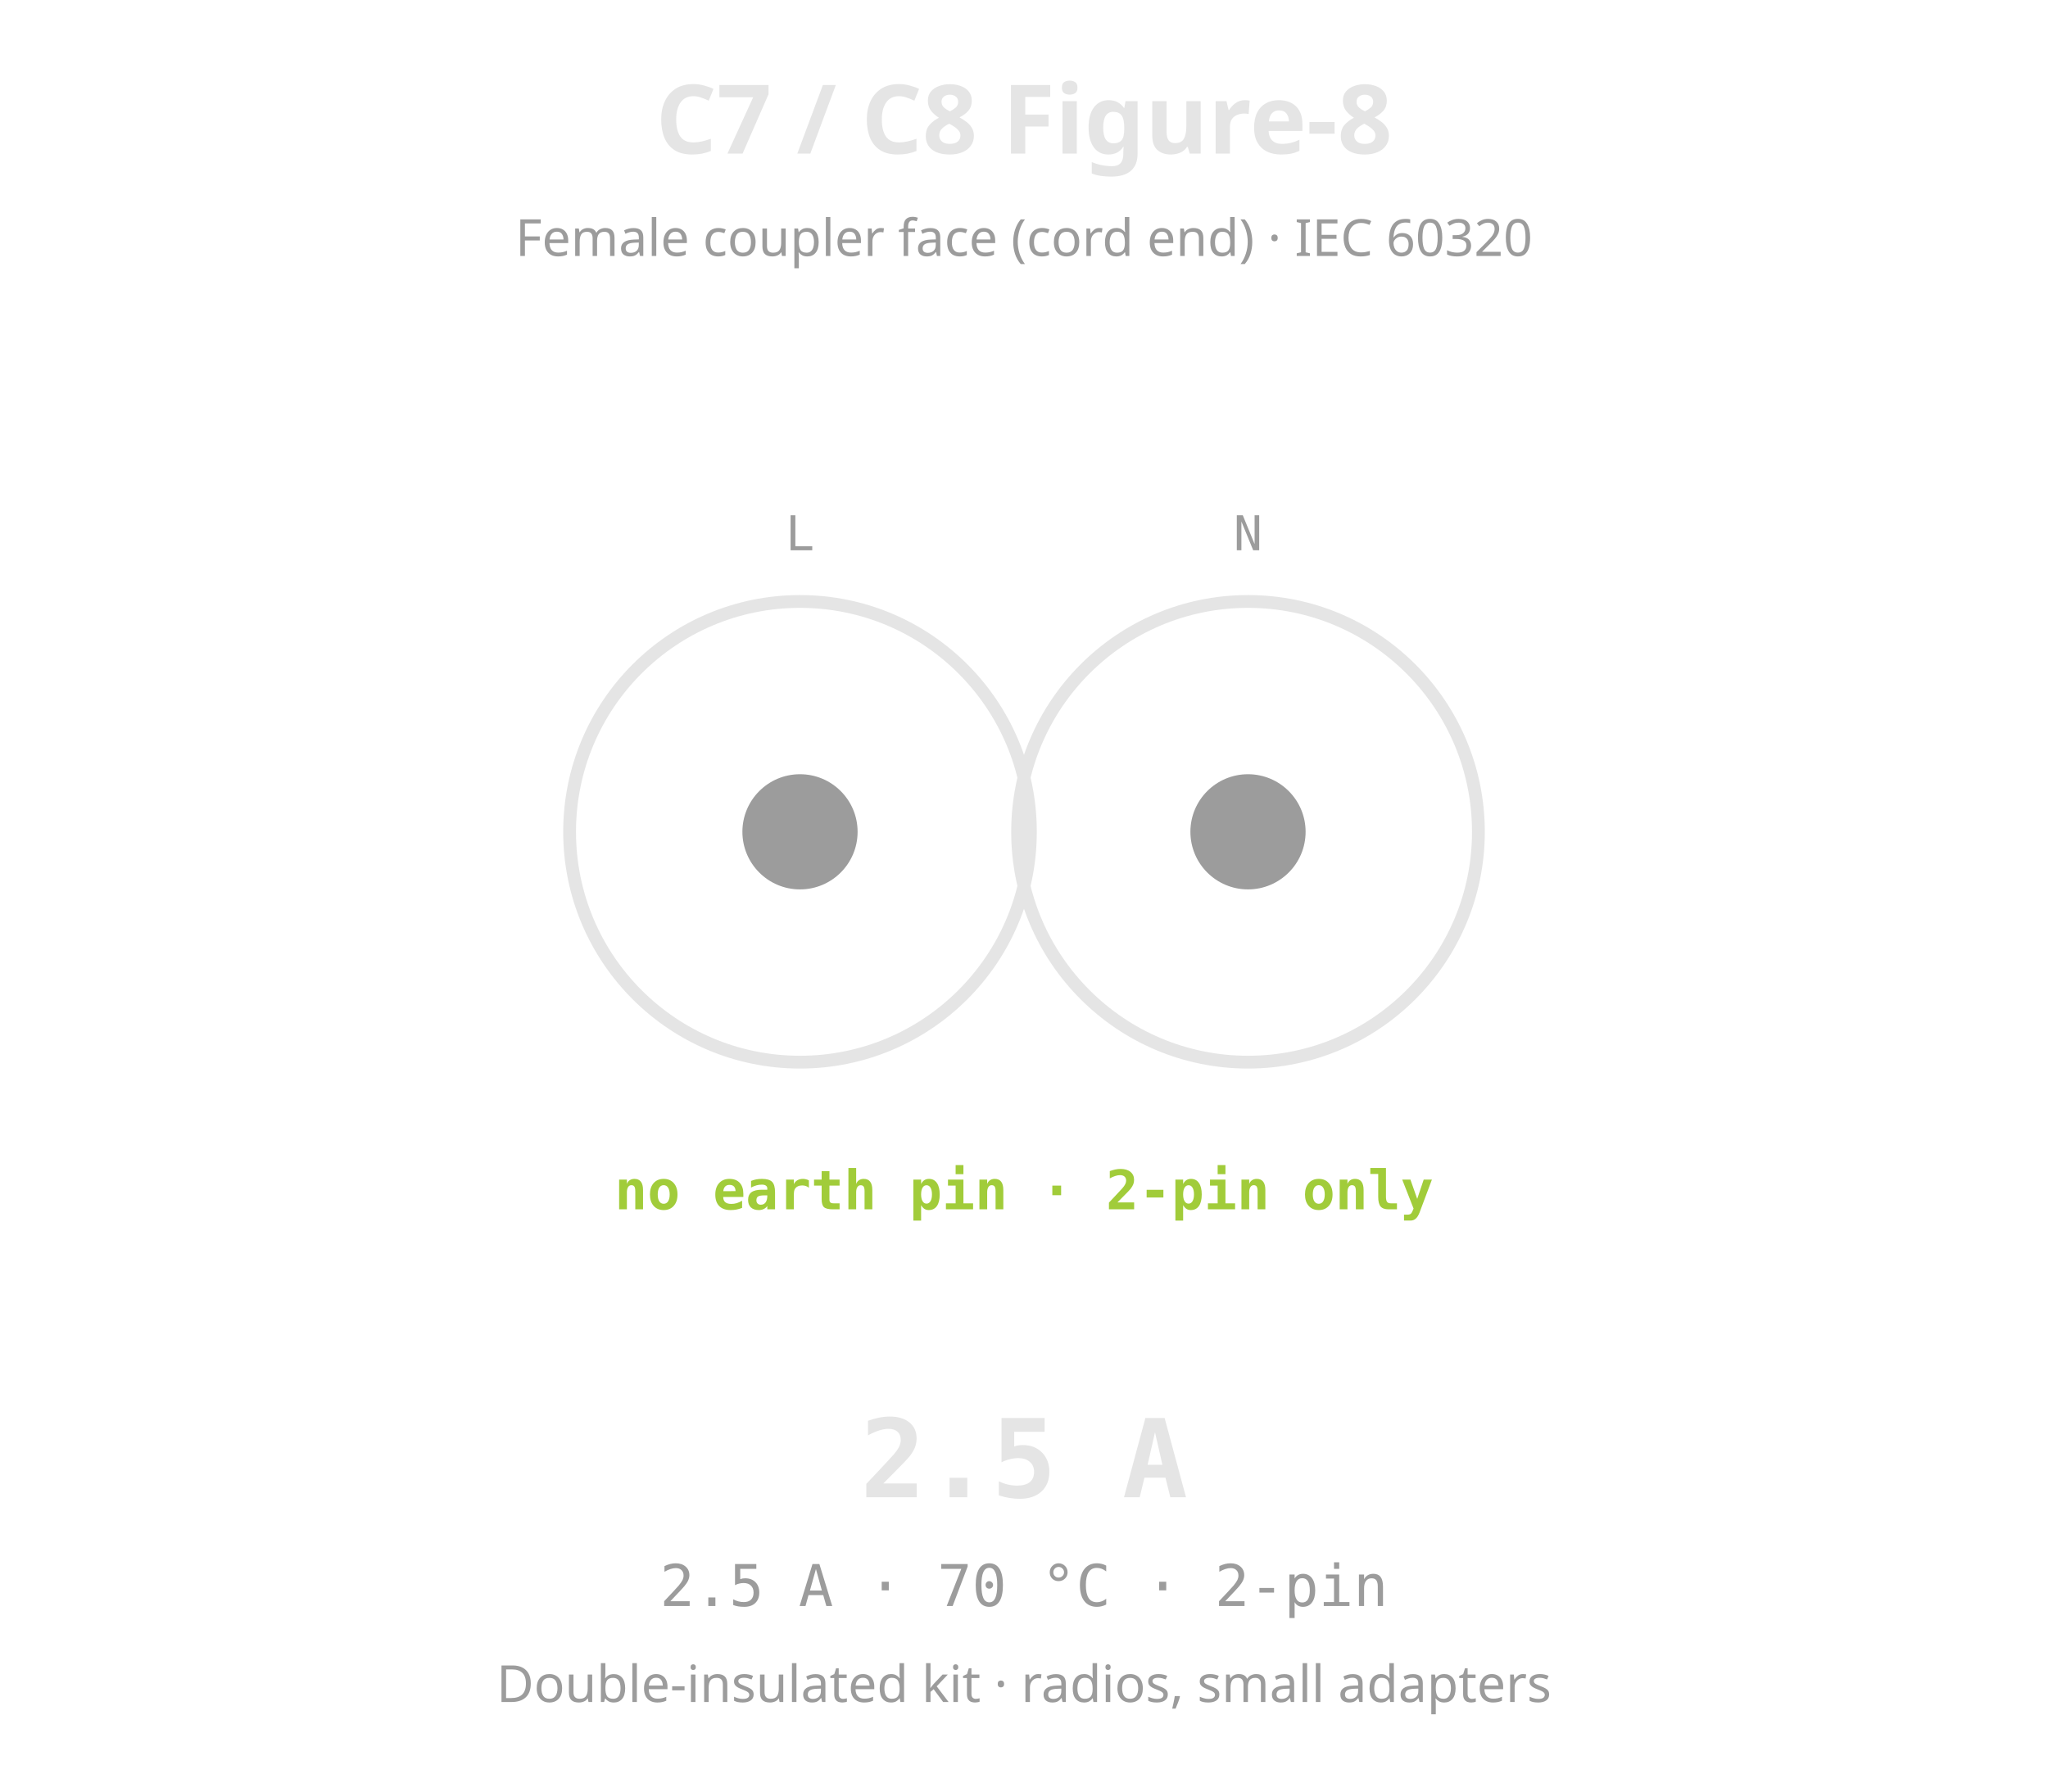
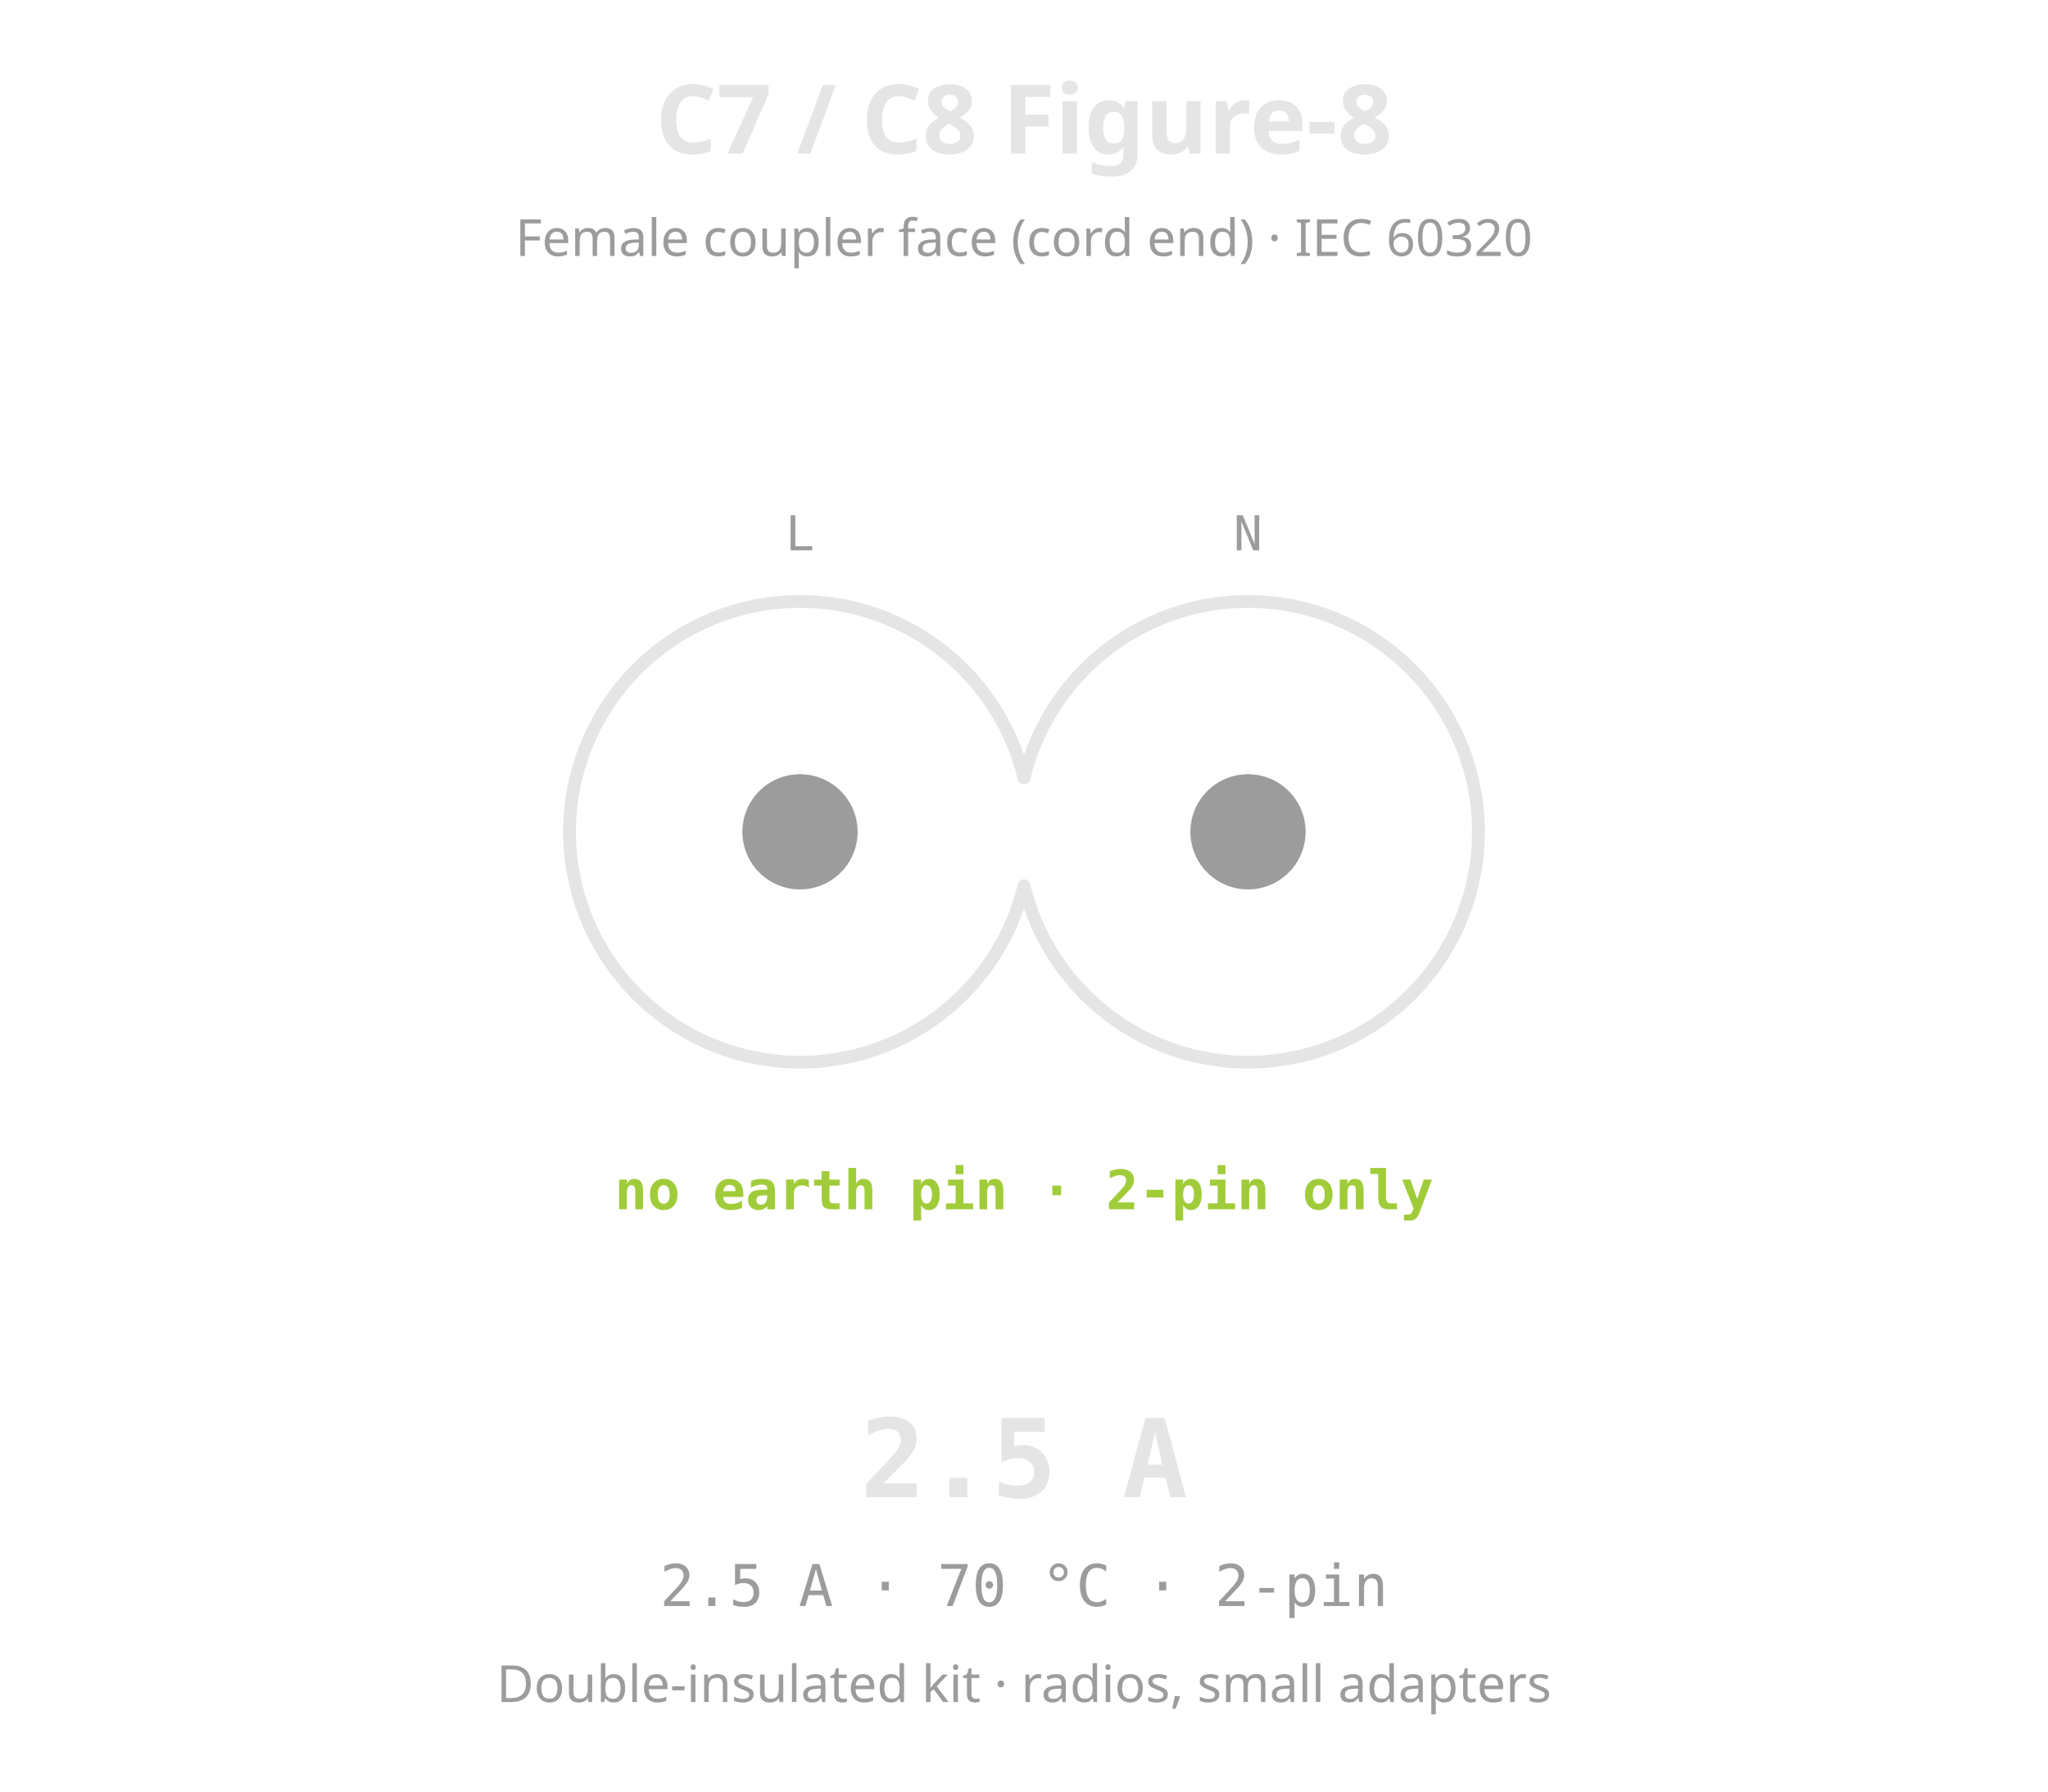
<svg xmlns="http://www.w3.org/2000/svg" viewBox="0 0 640 560" width="640" height="560" font-family="IBM Plex Sans, sans-serif" fill="none">
  <text x="320" y="48" fill="#E5E5E5" font-size="30" font-weight="600" text-anchor="middle">C7 / C8 Figure-8</text>
  <text x="320" y="80" fill="#9C9C9C" font-size="16" font-weight="500" text-anchor="middle">Female coupler face (cord end) · IEC 60320</text>
  <g>
-     <circle cx="250" cy="260" r="72" stroke="#E5E5E5" stroke-width="4" />
-     <circle cx="390" cy="260" r="72" stroke="#E5E5E5" stroke-width="4" />
+     <path d="M 320 243.148              A 72 72 0 1 1 320 276.852              A 72 72 0 1 1 320 243.148 Z" stroke="#E5E5E5" stroke-width="4" stroke-linejoin="round" />
    <circle cx="250" cy="260" r="18" fill="#9C9C9C" />
    <circle cx="390" cy="260" r="18" fill="#9C9C9C" />
  </g>
  <text x="250" y="172" fill="#9C9C9C" font-size="15" font-weight="500" text-anchor="middle" font-family="DM Mono, monospace">L</text>
  <text x="390" y="172" fill="#9C9C9C" font-size="15" font-weight="500" text-anchor="middle" font-family="DM Mono, monospace">N</text>
  <text x="320" y="378" fill="#A1CC3A" font-size="17" font-weight="600" text-anchor="middle" font-family="DM Mono, monospace">no earth pin · 2-pin only</text>
  <text x="320" y="468" fill="#E5E5E5" font-size="34" font-weight="600" text-anchor="middle" font-family="DM Mono, monospace">2.5 A</text>
  <text x="320" y="502" fill="#9C9C9C" font-size="18" font-weight="500" text-anchor="middle" font-family="DM Mono, monospace">2.5 A · 70 °C · 2-pin</text>
  <text x="320" y="532" fill="#9C9C9C" font-size="16" font-weight="500" text-anchor="middle">Double-insulated kit · radios, small adapters</text>
</svg>
